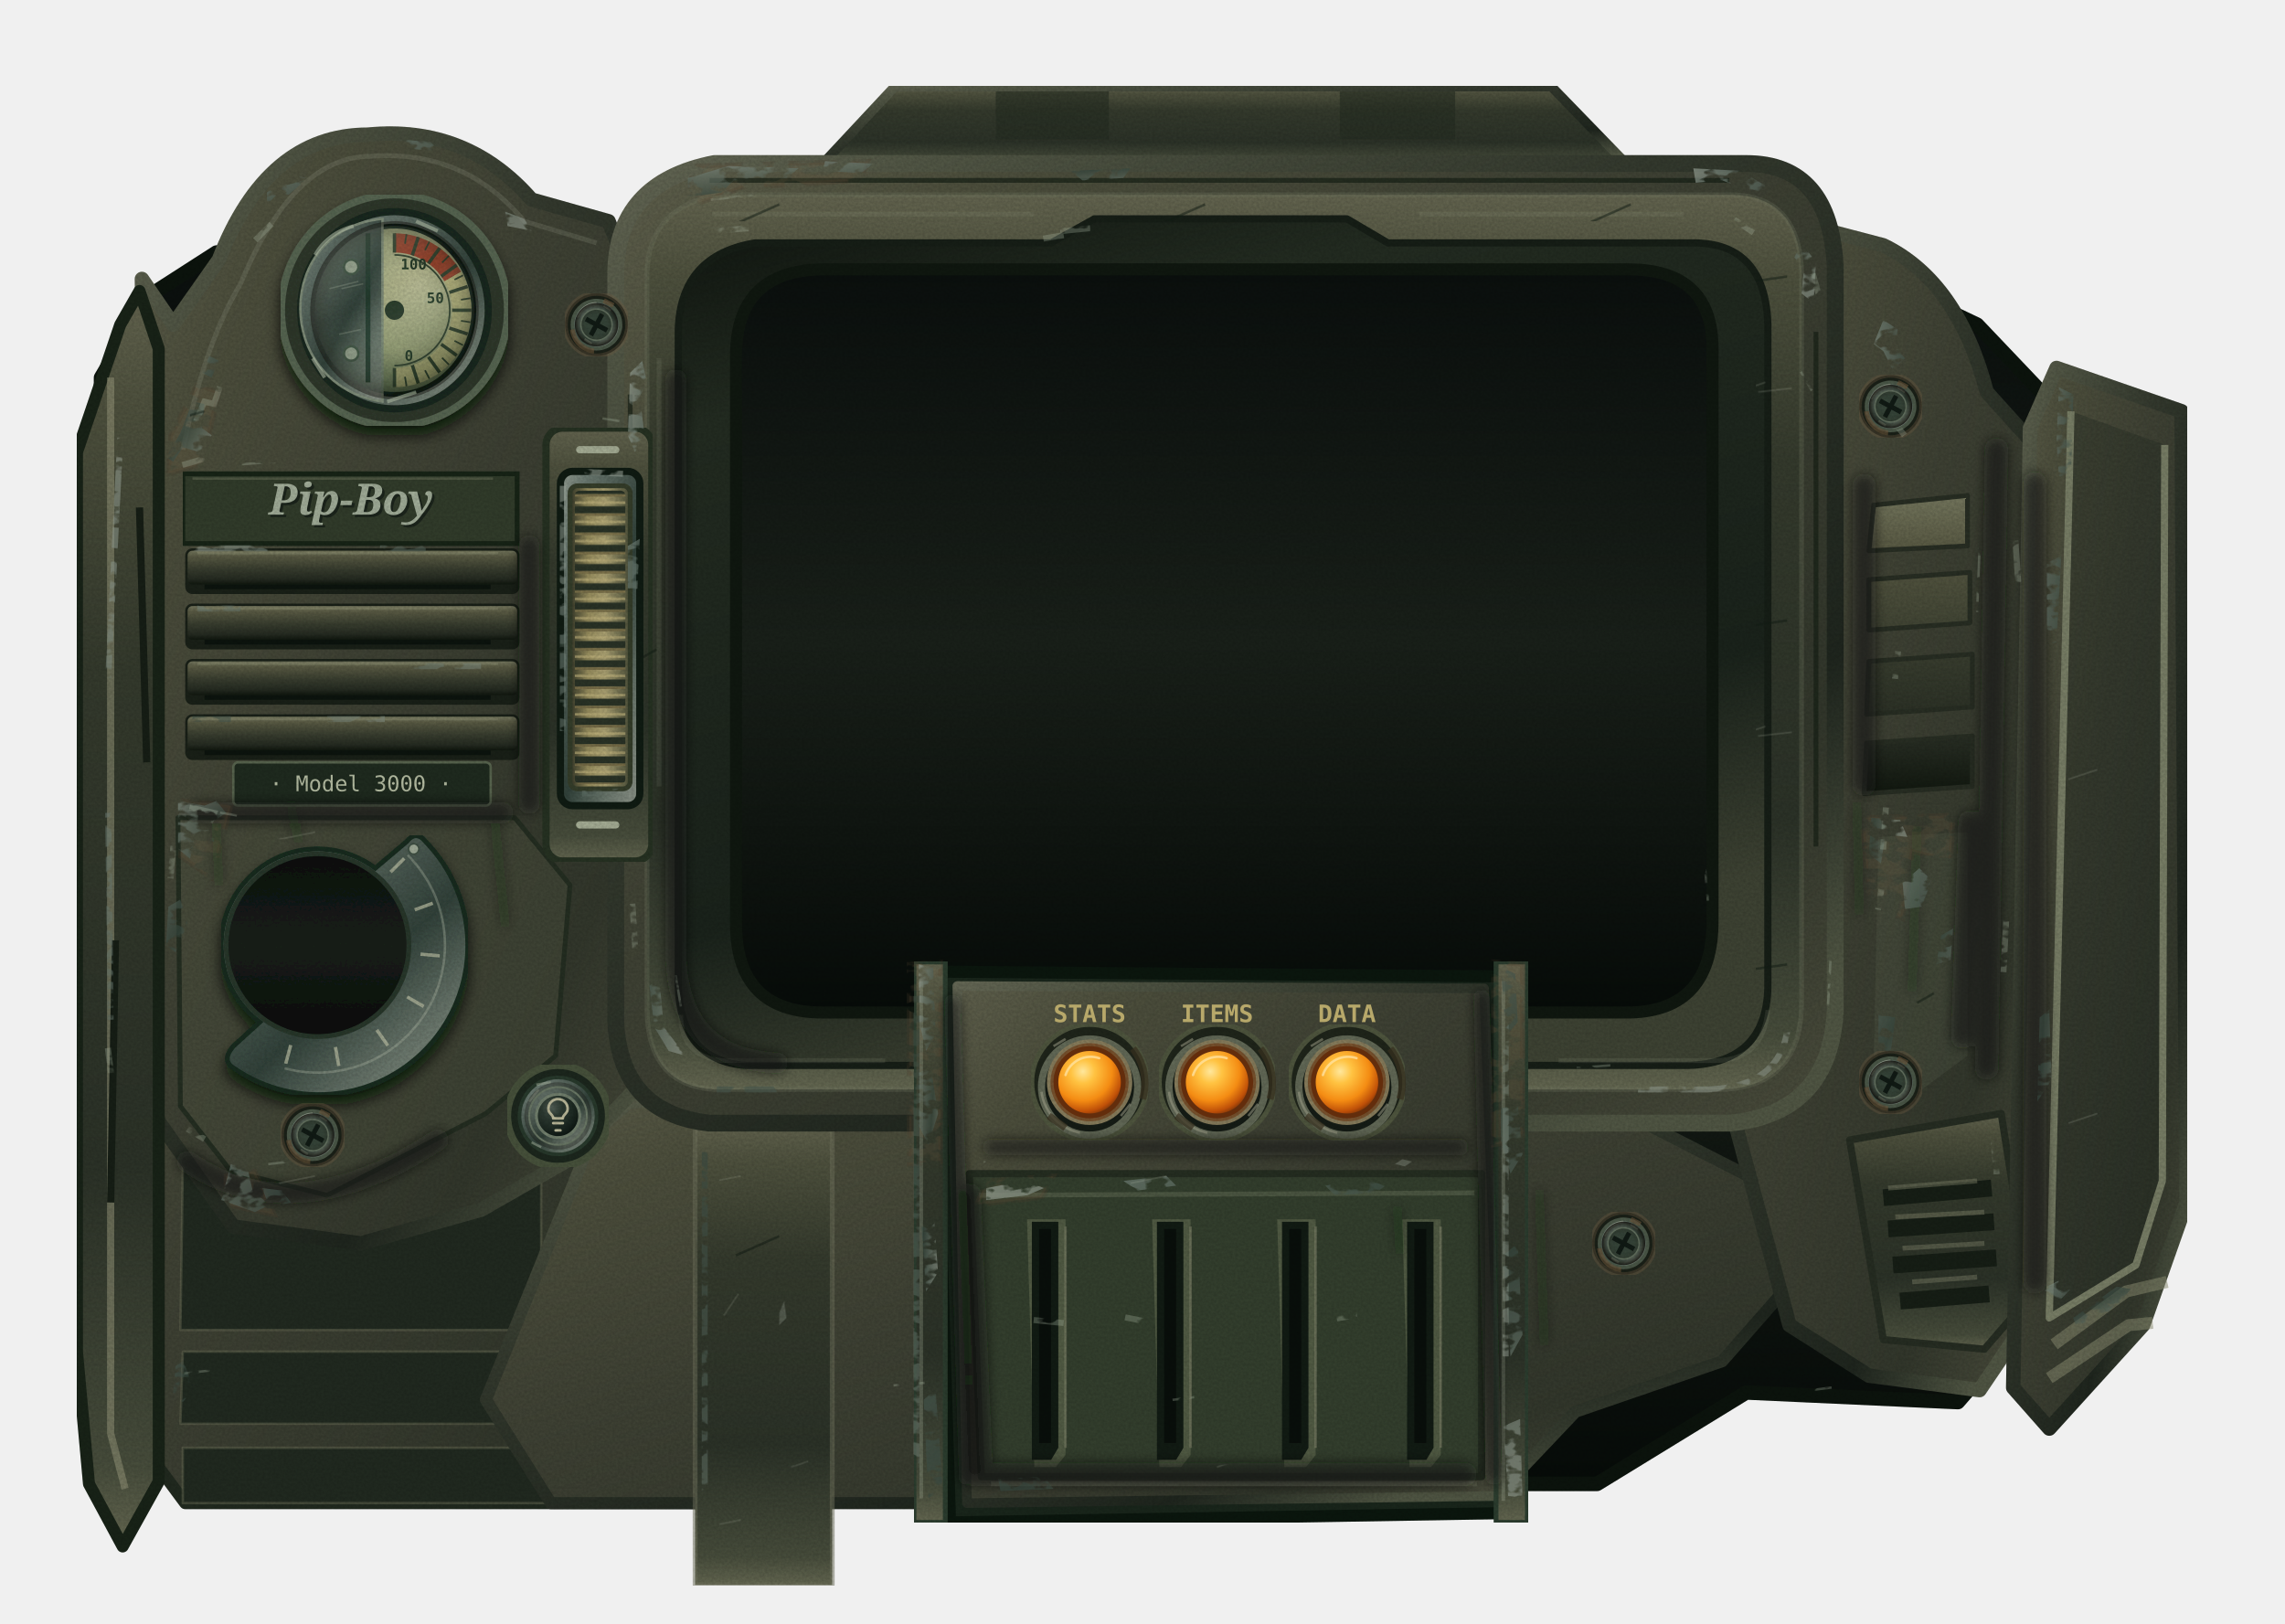
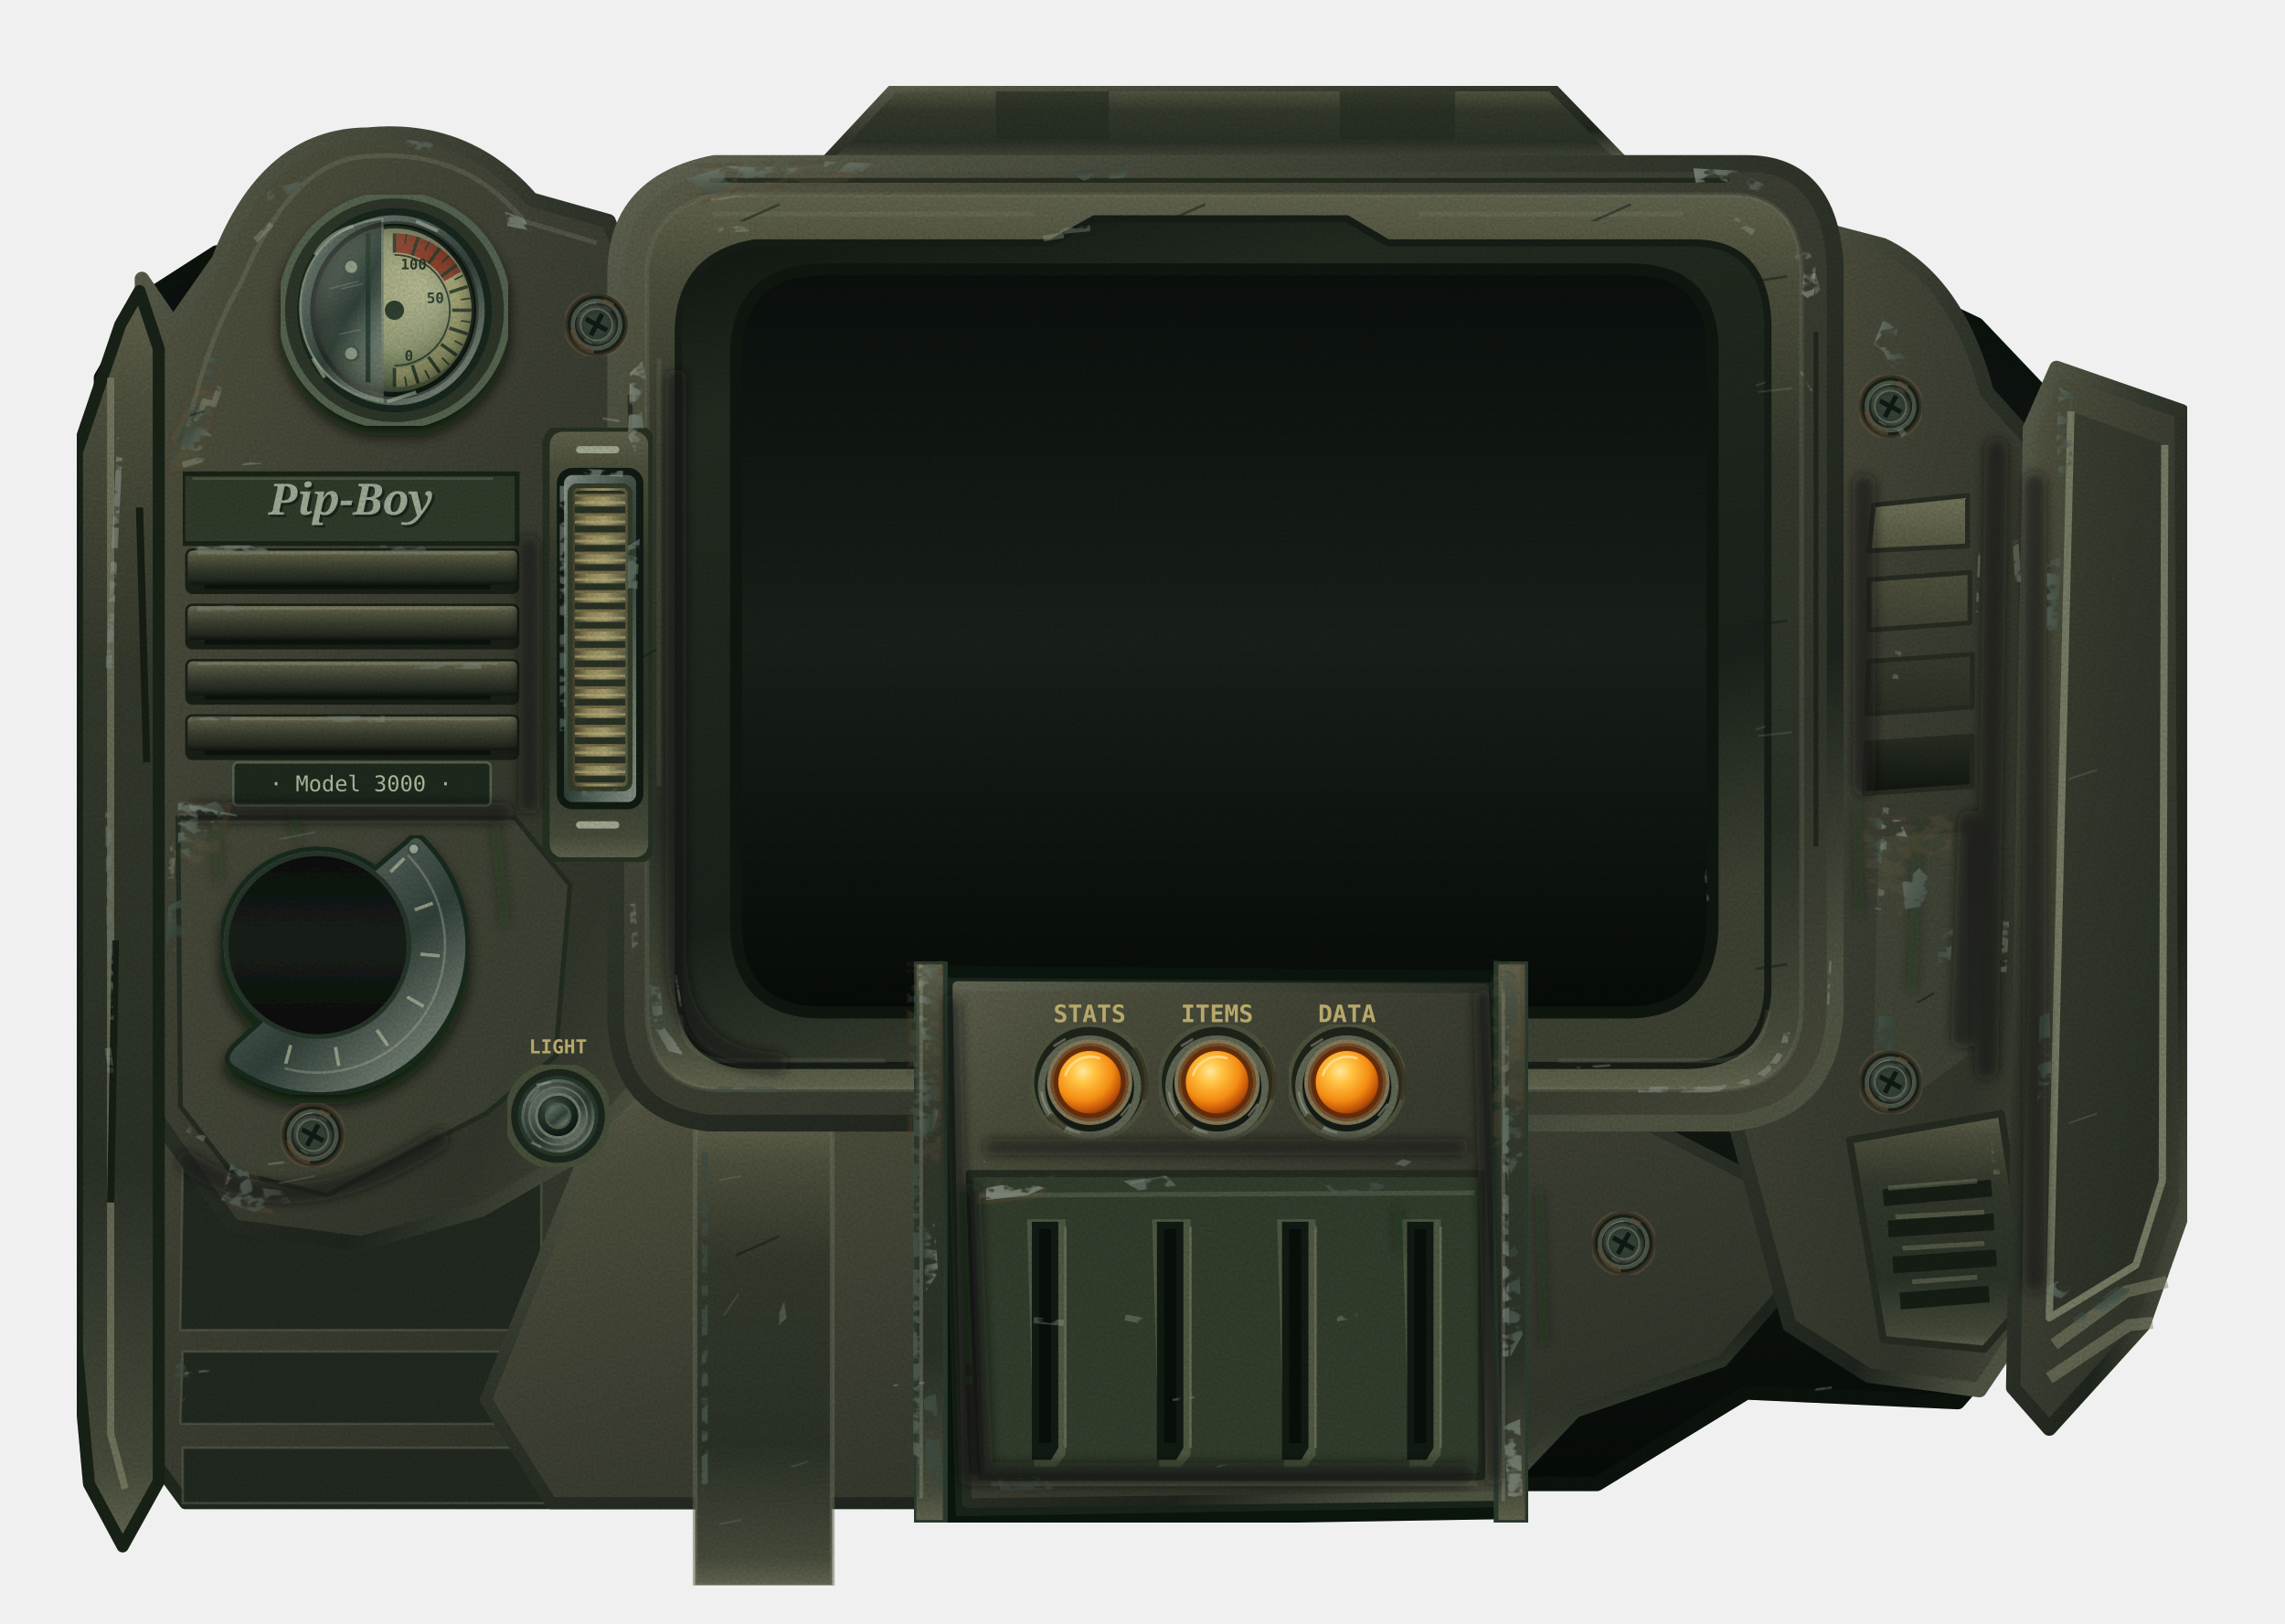
<svg xmlns="http://www.w3.org/2000/svg" width="950" height="675" viewBox="0 0 950 675" fill="none">
  <defs>
    <linearGradient id="paint" x1="0" y1="0" x2="1" y2="1">
      <stop stop-color="#62634f" />
      <stop offset=".16" stop-color="#50523f" />
      <stop offset=".43" stop-color="#414436" />
      <stop offset=".78" stop-color="#34392d" />
      <stop offset="1" stop-color="#4e503f" />
    </linearGradient>
    <linearGradient id="edge" x2=".8" y2="1">
      <stop stop-color="#686b58" />
      <stop offset=".12" stop-color="#555a48" />
      <stop offset=".42" stop-color="#353b2f" />
      <stop offset=".8" stop-color="#20271f" />
      <stop offset="1" stop-color="#535946" />
    </linearGradient>
    <linearGradient id="steel" x2=".85" y2="1">
      <stop stop-color="#99a297" />
      <stop offset=".16" stop-color="#707f76" />
      <stop offset=".36" stop-color="#55645b" />
      <stop offset=".6" stop-color="#33443c" />
      <stop offset=".85" stop-color="#6e7b70" />
      <stop offset="1" stop-color="#879085" />
    </linearGradient>
    <linearGradient id="rim" x2="0" y2="1">
      <stop stop-color="#676852" />
      <stop offset=".09" stop-color="#515440" />
      <stop offset=".3" stop-color="#363c2e" />
      <stop offset=".7" stop-color="#2d3429" />
      <stop offset=".94" stop-color="#4a503e" />
      <stop offset="1" stop-color="#686b54" />
    </linearGradient>
    <linearGradient id="recess" x2=".35" y2="1">
      <stop stop-color="#111711" />
      <stop offset=".22" stop-color="#242d22" />
      <stop offset=".76" stop-color="#1b241c" />
      <stop offset="1" stop-color="#404535" />
    </linearGradient>
    <linearGradient id="rubber" x2="0" y2="1">
      <stop stop-color="#0b100e" />
      <stop offset=".5" stop-color="#1a211a" />
      <stop offset="1" stop-color="#070c09" />
    </linearGradient>
    <linearGradient id="rib" x2="0" y2="1">
      <stop stop-color="#787a60" />
      <stop offset=".18" stop-color="#5b5c45" />
      <stop offset=".54" stop-color="#3a3f30" />
      <stop offset=".84" stop-color="#262c22" />
      <stop offset="1" stop-color="#11180f" />
    </linearGradient>
    <linearGradient id="brass" x2="1" y2="0">
      <stop stop-color="#353828" />
      <stop offset=".3" stop-color="#9b9160" />
      <stop offset=".58" stop-color="#b1a776" />
      <stop offset="1" stop-color="#4d513a" />
    </linearGradient>
    <radialGradient id="dial" cx=".36" cy=".3" r=".75">
      <stop stop-color="#536057" />
      <stop offset=".3" stop-color="#303e35" />
      <stop offset=".66" stop-color="#1e2b24" />
      <stop offset="1" stop-color="#0a1410" />
    </radialGradient>
    <radialGradient id="paper" cx=".65" cy=".35" r=".75">
      <stop stop-color="#bfc199" />
      <stop offset=".55" stop-color="#a5ac7e" />
      <stop offset="1" stop-color="#5b704f" />
    </radialGradient>
    <radialGradient id="amber" cx=".4" cy=".34" r=".7">
      <stop stop-color="#ffe79c" />
      <stop offset=".25" stop-color="#ffc342" />
      <stop offset=".62" stop-color="#f48c13" />
      <stop offset=".85" stop-color="#bf5008" />
      <stop offset="1" stop-color="#622a09" />
    </radialGradient>
    <linearGradient id="glass" x2=".5" y2="1">
      <stop stop-color="#e3f8e6" stop-opacity=".18" />
      <stop offset=".48" stop-color="#c4dfcc" stop-opacity="0" />
      <stop offset="1" stop-color="#06170c" stop-opacity=".3" />
    </linearGradient>
    <radialGradient id="soot">
      <stop offset=".45" stop-color="#231f13" stop-opacity="0" />
      <stop offset=".78" stop-color="#1f2014" stop-opacity=".25" />
      <stop offset="1" stop-color="#100f0a" stop-opacity=".85" />
    </radialGradient>
    <pattern id="wheel-ribs" width="24" height="8" patternUnits="userSpaceOnUse">
      <path d="M0 1h24" stroke="#c5b780" stroke-opacity=".65" />
      <path d="M0 4h24" stroke="#2b3427" stroke-width="3" />
      <path d="M0 6h24" stroke="#786e48" />
    </pattern>
    <pattern id="scuffs" width="177" height="143" patternUnits="userSpaceOnUse">
      <path d="m17 19 9-3m-3 4 18-2m75 45 15-3m-92 49 22-7m63 16 6-9m22-71 12-4" stroke="#b9bdaa" stroke-opacity=".17" stroke-width=".7" />
      <path d="m64 34 21-6m-64 89 14-2m94-22 18-8m-58 46 7-4" stroke="#101a13" stroke-opacity=".5" />
      <path d="m49 55 3-2 4 1-3 2zm98 62 2-5 1 7-3 3z" fill="#a4afa0" fill-opacity=".3" />
    </pattern>
    <filter id="grain" x="0" y="0" width="100%" height="100%" color-interpolation-filters="sRGB">
      <feTurbulence type="fractalNoise" baseFrequency=".9" numOctaves="2" seed="27" />
      <feColorMatrix values="0 0 0 0 0  0 0 0 0 0  0 0 0 0 0  .2 0 0 0 0" />
      <feComposite in2="SourceAlpha" operator="in" result="speckle" />
      <feBlend in="SourceGraphic" in2="speckle" mode="multiply" />
    </filter>
    <filter id="flaking" x="0" y="0" width="100%" height="100%">
      <feTurbulence type="fractalNoise" baseFrequency=".11 .18" numOctaves="3" seed="8" />
      <feColorMatrix values="0 0 0 0 1  0 0 0 0 1  0 0 0 0 1  9 0 0 0 -3.9" />
    </filter>
    <mask id="worn" maskUnits="userSpaceOnUse" x="0" y="0" width="950" height="675">
      <rect width="950" height="675" fill="white" filter="url(#flaking)" />
    </mask>
    <filter id="smudge" x="-20%" y="-20%" width="140%" height="140%">
      <feGaussianBlur stdDeviation="2.5" />
    </filter>
    <filter id="shadow" x="-15%" y="-15%" width="130%" height="140%">
      <feDropShadow dx="0" dy="4" stdDeviation="3" flood-color="#030806" flood-opacity=".8" />
    </filter>
    <g id="screw" filter="url(#grain)">
      <circle r="13" fill="#1b2118" stroke="#726047" stroke-opacity=".35" stroke-width="2" />
      <circle r="10" fill="url(#steel)" stroke="#4d5a4a" stroke-width="1.5" />
      <circle r="6.5" fill="#37463a" stroke="#778875" stroke-width=".6" />
      <path d="M-5-1h4v-4h2v4h4v2H1v4h-2V1h-4z" fill="#111b15" transform="rotate(28)" />
      <path d="M-8-3a9 9 0 0 1 8-6m3 1 3 2M-5 6l3 2" stroke="#bbc3ad" stroke-opacity=".5" />
      <path d="M-10 2a10 10 0 0 0 9 9M3-10l4 2" stroke="#69533a" stroke-width="2" stroke-opacity=".65" />
      <circle r="9" fill="url(#soot)" />
    </g>
    <g id="lamp">
      <g filter="url(#grain)">
        <circle r="24" fill="#20261b" stroke="#515840" stroke-width="2" />
        <circle cy="2" r="20" fill="#161d16" stroke="#656c59" stroke-width="3" />
        <circle r="17" fill="#7c542e" stroke="#8b805e" stroke-width="1.5" />
      </g>
      <circle r="14" fill="url(#amber)" stroke="#632d0c" stroke-width="2" />
      <path d="M-10-3a11 11 0 0 1 14-7" stroke="#ffe7ad" stroke-opacity=".7" stroke-linecap="round" />
      <path d="M-20 4a20 20 0 0 0 16 17M-15-15l5-3m23 32 4-5" stroke="#a1a18a" stroke-opacity=".5" />
      <path d="M18-14a23 23 0 0 1 4 21m-39 7 7 5" stroke="#372f1f" stroke-width="3" stroke-opacity=".7" />
    </g>
    <g id="vent">
      <rect width="139" height="19" rx="3" fill="#1a2118" />
      <rect x="1" y="1" width="137" height="14" rx="2" fill="url(#rib)" />
      <path d="M5 2h125" stroke="#9c9d80" stroke-opacity=".35" />
      <path d="M8 16h119" stroke="#0c140e" stroke-width="2" />
    </g>
    <g id="slot">
      <path d="M-8 0H8V98L4 103H-5z" fill="#545e46" />
      <path d="M-6 1H5v94l-3 5h-8z" fill="#121c14" />
      <path d="M-3 4H2v89H-3z" fill="#090f0b" />
      <path d="M8 3v92" stroke="#a0a086" stroke-opacity=".4" />
    </g>
    <path id="gauge-major-tick" d="M0-24V-32" />
    <path id="gauge-minor-tick" d="M0-28V-32" />
    <path id="radiation-needle" d="M4 0H28" stroke="#762c23" stroke-width="2" stroke-opacity=".85" />
    <path id="selector-tick" d="M0-43V-51" />
    <g id="selector-knob" filter="url(#shadow)">
      <g filter="url(#grain)">
        <circle r="37" fill="url(#dial)" stroke="#687b6b" stroke-width="2" />
        <circle r="27" fill="url(#dial)" stroke="#18281f" stroke-width="3" />
        <circle r="21" fill="url(#dial)" stroke="#3c5143" stroke-width="1" />
        <path d="M0-33 5-25H-5Z" fill="url(#dial)" stroke="#687b6b" stroke-width="1" />
      </g>
      <path d="M-27-12q5-13 19-16m-3 7 9-2m-28 36 4 6m41 10 6-3" stroke="#9ba999" stroke-opacity=".3" stroke-width="1.2" />
      <path d="m-11-23 6-1m-20 9 3-6m-3 4 1 4m3 35 5 3m38-14 1-7" stroke="#b8c1ae" stroke-opacity=".3" stroke-width=".7" />
    </g>
  </defs>
  <g stroke-linejoin="round" filter="url(#grain)">
    <path d="M62 123 90 105h91l47 35 476 2 55-37 63 30 39 41v353l-47 54-88-4-62 38H91L42 575V157z" fill="url(#rubber)" stroke="#0c140d" stroke-width="6" />
    <path id="cuff-backing" d="M81 165H300V625H77L57 598V188z" fill="url(#paint)" stroke="#222b20" stroke-width="5" />
    <path d="M76 485h149v68H75zm0 77h177v30H75zm0 40h188v23H76z" fill="#222b21" stroke="#71745c" stroke-opacity=".45" />
    <path id="lower-housing" d="M261 459 321 448l353 14 92 47-50 57-61 21-36 38H229l-27-43 45-111z" fill="url(#paint)" stroke="url(#edge)" stroke-width="5" />
    <rect x="289" y="466" width="57" height="193" fill="url(#rim)" stroke="#747761" stroke-opacity=".5" stroke-width="2" />
    <rect x="299" y="478" width="37" height="169" fill="url(#scuffs)" />
    <path d="M59 116 72 135 91 108Q111 56 153 56q41-4 68 27l32 9 24 60-12 300-30 31-35 20-50 14-53-7-32-45z" fill="url(#paint)" stroke="url(#edge)" stroke-width="6" />
    <path d="M76 187q9-44 24-69 22-53 54-53 39-3 64 27l30 9" stroke="#959984" stroke-opacity=".26" stroke-width="2" />
    <path d="M74 340h140l23 28-6 71-29 24-66 34-40-10-21-27z" fill="#505743" fill-opacity=".4" stroke="#252f22" stroke-width="2" />
    <path d="M50 135 58 121 66 145v471l-15 27-14-26-5-55V188z" fill="url(#rim)" stroke="#192418" stroke-width="5" />
    <path d="M46 157v439l6 23" stroke="#9a9b7e" stroke-opacity=".55" stroke-width="3" />
    <path d="m58 211 3 106m-13 74-2 109" stroke="#171f16" stroke-width="3" />
    <path d="m741 91 42 11q31 15 43 61l18 20v364l-21 31-46-6-33-21-25-93z" fill="url(#paint)" stroke="url(#edge)" stroke-width="6" />
    <path d="m779 210 39-4v21l-41 2zm-2 31 42-3v21l-42 3zm0 34 43-3v22l-44 3zm-1 34 44-3v21l-45 3z" fill="url(#rib)" stroke="#292f24" stroke-width="2" />
    <path d="m781 348 37-2v93l-19 14-20-12z" fill="#687059" fill-opacity=".22" />
    <path d="m769 474 63-11 12 76-19 22-42-4z" fill="url(#rim)" stroke="#272e23" stroke-width="3" />
    <path d="m783 498 45-4m-43 17 44-3m-42 18 43-3m-40 18 37-3" stroke="#171f16" stroke-width="7" />
    <path d="m785 494 37-3m-34 15 37-2m-34 15 34-2m-30 16 27-2" stroke="#8e9176" stroke-opacity=".4" stroke-width="2" />
    <path d="m855 153 52 18 2 329-18 51-39 43-15-17 7-399z" fill="url(#paint)" stroke="url(#edge)" stroke-width="6" />
    <path d="m861 171-9 377 36-22 11-35 1-306" fill="#202a20" fill-opacity=".35" stroke="#7c8269" stroke-width="3" />
    <path d="m854 559 30-22 17-4m-49 40 33-22 10-1" stroke="#97997b" stroke-opacity=".5" stroke-width="5" />
    <path d="m344 66 28-30h273l32 33" fill="url(#rim)" stroke="url(#edge)" stroke-width="4" />
    <path d="M414 38h47v20h-47zm143 0h48v20h-48z" fill="#252e22" fill-opacity=".6" />
    <path d="M297 68h429q35 0 37 43v309q-2 43-44 47H295q-37-4-39-42V114q0-38 41-46z" fill="url(#paint)" stroke="url(#edge)" stroke-width="7" />
    <path d="M299 81h420q29 0 30 32v304q0 34-32 36H298q-29-1-29-34V115q0-29 30-34z" fill="url(#rim)" stroke="#777c64" stroke-opacity=".3" stroke-width="2" />
    <path d="M314 101h123l18-10h105l17 10h127q30 0 31 34v276q-1 31-33 32H310q-27-2-28-33V137q1-31 32-36z" fill="url(#recess)" stroke="#171f17" stroke-width="3" />
    <path d="M341 112h336q35 0 35 33v238q0 37-34 38H342q-36 0-36-37V148q0-35 35-36z" fill="url(#rubber)" stroke="#101810" stroke-width="5" />
    <path d="M296 89h134m160 0h110M274 149v178m9 95q0 17 17 19h68m280 0h65q20 0 22-21" stroke="#a4aa90" stroke-opacity=".15" stroke-width="2" />
    <path d="M295 75h424M262 164v128m493-154v214" stroke="#182216" stroke-opacity=".7" stroke-width="2" />
  </g>
  <g transform="translate(164 129)" filter="url(#shadow)">
    <g filter="url(#grain)">
      <ellipse rx="47" ry="48" fill="#30392c" stroke="#596854" stroke-width="3" />
      <ellipse rx="39" ry="41" fill="url(#steel)" stroke="#1b291f" stroke-width="3" />
      <ellipse rx="33" ry="35" fill="url(#paper)" stroke="#0e2117" stroke-width="2" />
      <path d="M0-28A28 28 0 0 1 24.249-14" stroke="#a34730" stroke-width="8" />
      <path d="M24.249-14A28 28 0 0 1 0 28" stroke="#c6c286" stroke-width="8" />
      <g id="gauge-scale" stroke="#354631">
        <g stroke-width="1.4">
          <use href="#gauge-major-tick" transform="rotate(0)" />
          <use href="#gauge-major-tick" transform="rotate(18)" />
          <use href="#gauge-major-tick" transform="rotate(36)" />
          <use href="#gauge-major-tick" transform="rotate(54)" />
          <use href="#gauge-major-tick" transform="rotate(72)" />
          <use href="#gauge-major-tick" transform="rotate(90)" />
          <use href="#gauge-major-tick" transform="rotate(108)" />
          <use href="#gauge-major-tick" transform="rotate(126)" />
          <use href="#gauge-major-tick" transform="rotate(144)" />
          <use href="#gauge-major-tick" transform="rotate(162)" />
          <use href="#gauge-major-tick" transform="rotate(180)" />
        </g>
        <g stroke-width=".7">
          <use href="#gauge-minor-tick" transform="rotate(9)" />
          <use href="#gauge-minor-tick" transform="rotate(27)" />
          <use href="#gauge-minor-tick" transform="rotate(45)" />
          <use href="#gauge-minor-tick" transform="rotate(63)" />
          <use href="#gauge-minor-tick" transform="rotate(81)" />
          <use href="#gauge-minor-tick" transform="rotate(99)" />
          <use href="#gauge-minor-tick" transform="rotate(117)" />
          <use href="#gauge-minor-tick" transform="rotate(135)" />
          <use href="#gauge-minor-tick" transform="rotate(153)" />
          <use href="#gauge-minor-tick" transform="rotate(171)" />
          <path d="M0-23A23 23 0 0 1 0 23" />
        </g>
      </g>
      <g fill="#243a27" font-family="monospace" font-size="6" font-weight="bold" text-anchor="middle">
        <text x="8" y="-17">100</text>
        <text x="17" y="-3">50</text>
        <text x="6" y="21">0</text>
      </g>
      <circle r="4" fill="#283a29" />
      <path d="M-5-38C-50-34-51 31-5 38z" fill="url(#steel)" stroke="#82907c" stroke-width="1" />
      <path d="M-11-32v62" stroke="#253d30" stroke-width="2" />
      <circle cx="-18" cy="-18" r="3" fill="#a4b19b" stroke="#425846" />
      <circle cx="-18" cy="18" r="3" fill="#a4b19b" stroke="#425846" />
    </g>
    <ellipse rx="35" ry="37" fill="url(#soot)" opacity=".55" />
    <path d="M-33-23q5-9 16-12m26-2 9 4m-52 53 5 8m26 10 12-4" stroke="#a6b09c" stroke-opacity=".6" stroke-width="1.5" />
    <path d="m-22-9 9-2m-14 2 12-3m-8 22 9-2m26-11 7-6" stroke="#b3bda8" stroke-opacity=".24" stroke-width=".6" />
    <ellipse rx="33" ry="35" fill="url(#glass)" />
  </g>
  <g filter="url(#grain)">
    <path d="M76 197h139v29H76z" fill="#333e2c" stroke="#182517" stroke-width="2" />
    <path d="M80 199h125" stroke="#94987b" stroke-opacity=".3" />
    <text x="147" y="215" fill="#1c251c" font-family="Georgia,serif" font-size="18" font-style="italic" font-weight="bold" text-anchor="middle">Pip-Boy</text>
    <text x="146" y="214" fill="#a6b29d" font-family="Georgia,serif" font-size="18" font-style="italic" font-weight="bold" text-anchor="middle">Pip-Boy</text>
    <use href="#vent" x="77" y="228" />
    <use href="#vent" x="77" y="251" />
    <use href="#vent" x="77" y="274" />
    <use href="#vent" x="77" y="297" />
    <rect id="model-plate" x="97" y="317" width="107" height="18" rx="2" fill="#202c20" stroke="#5b6851" />
    <text x="150" y="329" fill="#bbc3a8" font-family="monospace" font-size="9" text-anchor="middle">· Model 3000 ·</text>
    <rect x="227" y="178" width="44" height="180" rx="7" fill="url(#rim)" stroke="#273323" stroke-width="3" />
    <rect x="233" y="196" width="33" height="139" rx="5" fill="url(#steel)" stroke="#101c13" stroke-width="3" />
    <rect x="237" y="202" width="25" height="126" rx="3" fill="url(#brass)" stroke="#363f2b" stroke-width="2" />
    <rect x="239" y="204" width="21" height="122" rx="2" fill="url(#wheel-ribs)" />
    <path d="M241 187h15m-15 156h15" stroke="#aab299" stroke-width="3" stroke-linecap="round" />
  </g>
  <g id="selector-scale" transform="translate(132 393)" filter="url(#shadow)">
    <g filter="url(#grain)">
      <path d="M24-32 37-43Q41-48 45-43A62 62 0 0 1-35 51Q-40 48-35 42L-24 32A40 40 0 0 1 24-32Z" fill="url(#steel)" stroke="#182d20" stroke-width="2" />
      <path d="M37.477-37.477A53 53 0 0 1-13.718 51.194" stroke="#bec7b3" stroke-opacity=".35" stroke-width="1" />
      <g stroke="#c2c6aa" stroke-opacity=".7" stroke-width="1.4">
        <use href="#selector-tick" transform="rotate(45)" />
        <use href="#selector-tick" transform="rotate(70)" />
        <use href="#selector-tick" transform="rotate(95)" />
        <use href="#selector-tick" transform="rotate(120)" />
        <use href="#selector-tick" transform="rotate(145)" />
        <use href="#selector-tick" transform="rotate(170)" />
        <use href="#selector-tick" transform="rotate(195)" />
      </g>
      <g fill="#a5b19d" stroke="#425346" stroke-width=".8">
        <circle cx="40" cy="-40" r="2.2" />
      </g>
      <circle r="38" fill="url(#rubber)" stroke="#29382c" stroke-width="2" />
    </g>
  </g>
  <use href="#screw" x="248" y="135" />
  <use href="#screw" x="786" y="169" />
  <use href="#screw" x="786" y="450" />
  <use href="#screw" x="130" y="472" />
  <use href="#screw" x="675" y="517" />
  <g transform="translate(232 464)" filter="url(#grain)">
    <circle r="21" fill="#1d281e" stroke="#49543d" stroke-width="3" />
    <circle r="16" fill="url(#steel)" stroke="#293b2d" stroke-width="1.5" />
    <circle r="12" fill="url(#steel)" stroke="#80917c" stroke-width=".8" />
    <circle r="9" fill="url(#dial)" stroke="#7b8a77" stroke-width="1.2" />
-     <path id="lamp-symbol" d="M-2 3h4m-3 3h2M-2 1c0-1.5-2-2-2-4a4 4 0 0 1 8 0c0 2-2 2.5-2 4Z" stroke="#c2c0a0" stroke-width="1.1" stroke-linecap="round" stroke-linejoin="round" />
+     <circle r="5" fill="url(#steel)" stroke="#50654f" />
    <path d="m-12-6 4-5m-1-2 6-1m-8 25 4 2" stroke="#afbaa4" stroke-opacity=".5" />
    <circle r="14" fill="url(#soot)" opacity=".4" />
  </g>
  <g filter="url(#grain)" stroke-linejoin="round">
    <path d="m388 404 238 2 8 223-239 4z" fill="#1a271c" stroke="#0b170e" stroke-width="5" />
    <path d="m398 410 219 1 8 211-223 3z" fill="url(#paint)" stroke="url(#edge)" stroke-width="4" />
    <path d="M403 488h213v126H408z" fill="#35412f" stroke="#262f22" stroke-width="3" />
    <path d="m407 497 206-1M412 617h202" stroke="#8b9176" stroke-opacity=".3" stroke-width="2" />
    <use href="#slot" x="435" y="507" />
    <use href="#slot" x="487" y="507" />
    <use href="#slot" x="539" y="507" />
    <use href="#slot" x="591" y="507" />
    <rect id="switch-rail-left" x="380" y="400" width="13" height="233" fill="url(#rim)" stroke="#2d3f30" stroke-width="2" />
    <rect id="switch-rail-right" x="622" y="400" width="13" height="233" fill="url(#rim)" stroke="#2d3f30" stroke-width="2" />
    <path d="M383 408V623M625 408V624" stroke="#b3baa4" stroke-opacity=".3" stroke-width="1.5" />
  </g>
  <g fill="#b7a86a" font-family="monospace" font-size="10" font-weight="bold" text-anchor="middle">
+     <text x="232" y="438" font-size="8">LIGHT</text>
    <text x="453" y="425">STATS</text>
    <text x="506" y="425">ITEMS</text>
    <text x="560" y="425">DATA</text>
  </g>
  <use href="#lamp" x="453" y="450" />
  <use href="#lamp" x="506" y="450" />
  <use href="#lamp" x="560" y="450" />
  <g stroke="#11170f" stroke-opacity=".65" stroke-linecap="round" filter="url(#smudge)">
    <path d="M82 338h127M220 227v107M78 483q44 30 104-9M281 158v237q0 45 42 47" stroke-width="8" />
    <path d="M775 202v124m44 16-3 89M830 187l-4 257M846 201v332M403 497l5 116h201" stroke-width="9" />
    <path d="M412 477h195M396 417l6 197M616 415l5 199" stroke-width="6" />
    <path d="m90 345 1 22m115-23 4 40m-89-48 3 13m648-14 1 44m24-34-2 66m-155 85 2 62m-61-55 1 17" stroke-width="3" stroke-opacity=".4" />
  </g>
  <g mask="url(#worn)">
    <g fill="#766244" fill-opacity=".18" stroke="#493b29" stroke-opacity=".25" stroke-width="2">
      <path d="m71 181 11-21 9 3-7 30-14 4zm5 152 20 2-8 30-13-9zm18 156 12-2 8 18-20-4z" />
      <path d="m288 69 73-2-3 8-49 3-23 8zm486 271 38-1-1 19-16-4-4 28-14-9z" />
      <path d="M378 401 391 400V483L378 484ZM621 400 633 401V474L621 476ZM410 491l28-2-5 9-27 3z" />
    </g>
    <g fill="url(#steel)" opacity=".65">
      <path d="m75 180 5-13 5 1-1 10 4 3-5 7-7-2-4 6-3-2zm9-25 3-7 4 2-3 7z" />
      <path d="m74 333 11 2 5-2 4 5-6 4 1 8-8-2-2 9-5-4zm-4 44 5-3 3 10-5 12-4-3z" />
      <path d="m96 484 7 2 2 9 7 6-6 3-14-5zm13 10 8 1 4 5-9 2zm-36 74 3-2 5 11-5 6-4-4z" />
      <path d="m111 80 10-7 7 1-8 7-4-1-5 5zm55-22 13 1 4 4-11-1zm44 30 8 3 3 5-10-2z" />
      <path d="m286 74 17-5 29 1-5 4-22 1-5 5-14 2zm57-7 20 1-5 4-16-1zm102 4 25-1-3 4-17 1z" />
      <path d="m704 70 19 1 11 6-2 4-16-6-11 1zm45 31 6 8-1 17-5-4 1-10-4-5z" />
      <path d="m262 155 5-5 2 9-3 6 2 16-4 7-3-7zm-1 72 5-3-1 21-4 3zm9 183 4-4 2 21 9 12-7-2-6-10z" />
      <path d="m783 133 6 4-1 7 4 5-5 5-4-8-4-3zm-5 207 12 1 3 7-9-1-2 12-5-4z" />
      <path d="m791 367 7-6 5 5-4 11-7 1zm16 22 5-3-1 13-6 2zm-26 33 7 1-2 15-5-3z" />
      <path d="m856 161 6 3-1 36-5-2-1-14zm-5 73 6-3-2 36-4 1zm-3 189 4-3 1 29-6 9z" />
      <path d="m851 535 8-4 2 5-11 11-3-4zm11 13 18-13 6 1-7 8-15 10z" />
      <path d="M382 401l6 1 1 28-4 7-3-13zM382 446l5-2 3 19-4 13-4-8zM383 508l5-6 2 27-5 8z" />
      <path d="M384 582l5-4 3 41-6 4zM624 402l6 3 1 20-5 6zM624 459l7-1 2 22-5 8-4-14z" />
      <path d="M625 522l6-5 2 38-5 9zM625 593l7-3 1 33-6-1zM410 494l16-3 8 3-7 3-17 2z" />
      <path d="m467 491 18-2 4 4-16 2zm84 2 15-3 10 3-4 3-17 1zm-136 122 19-1 4 5-22 1z" />
    </g>
    <g fill="none" stroke="url(#steel)" stroke-width="2.5" stroke-opacity=".55">
      <path d="M78 228h37m43 0h19M82 253h18M172 277h28M80 299h16m40 0h24" />
      <path d="m239 196 20 1m-25 5v102m8 26 17-1M298 453h30m14 0h12M681 453h29q29-1 33-24" />
      <path d="M50 182 45 282M45 338 46 424M293 479V623M381 412V610M626 423V564" />
    </g>
  </g>
  <g stroke="#a7b5a0" stroke-opacity=".3" stroke-linecap="square" mask="url(#worn)">
    <path d="m82 174 3-7 4 1 2-6m-14 31 7-2m23-92 5-5m-32 242 9 2-3 7m-14 8-1 11m8 106 5 3m-39-36 1 8m217-68 1 16m33-297 13-1m132 1 10-1m-17 4 6-1m281-6 6 4m26 19 2 7m31 53 4 5m-2 92-1 9m-4 56-1 15m-1 19-1 6m57-151 1 15m-5 143-1 19m-4 73 1 11m-399 62 10 1m28-2 5 1m83-1 6-1" stroke-width="2.5" />
    <path d="m101 193 13-1m-22 146 6 1m14 145 8-1m-43 88 18-2m156-395 6 1m39-92 18-2m-33 325 2 12m90 59 8-1m275-32 13-1m40-81 1 12m39-219 4 7m8 238-1 18m-7 160 8-1m62-349-1 26m-450 322 12-1m104 7 8-1" stroke-width="1" />
  </g>
  <g fill="url(#scuffs)">
    <path d="M79 169h29v21H79zm-1 166h142v14H78zm21 157 127-41 12 26-105 40-29-7z" />
    <path d="M283 77h445v15H283zm-17 62h14v254h-14zm464-26h15v319h-15z" />
    <path d="M785 342h29v84h-29zm74-161 36 6-1 302-34 23zM409 481h202v17H409zm-1 128h207v11H408z" />
  </g>
</svg>
